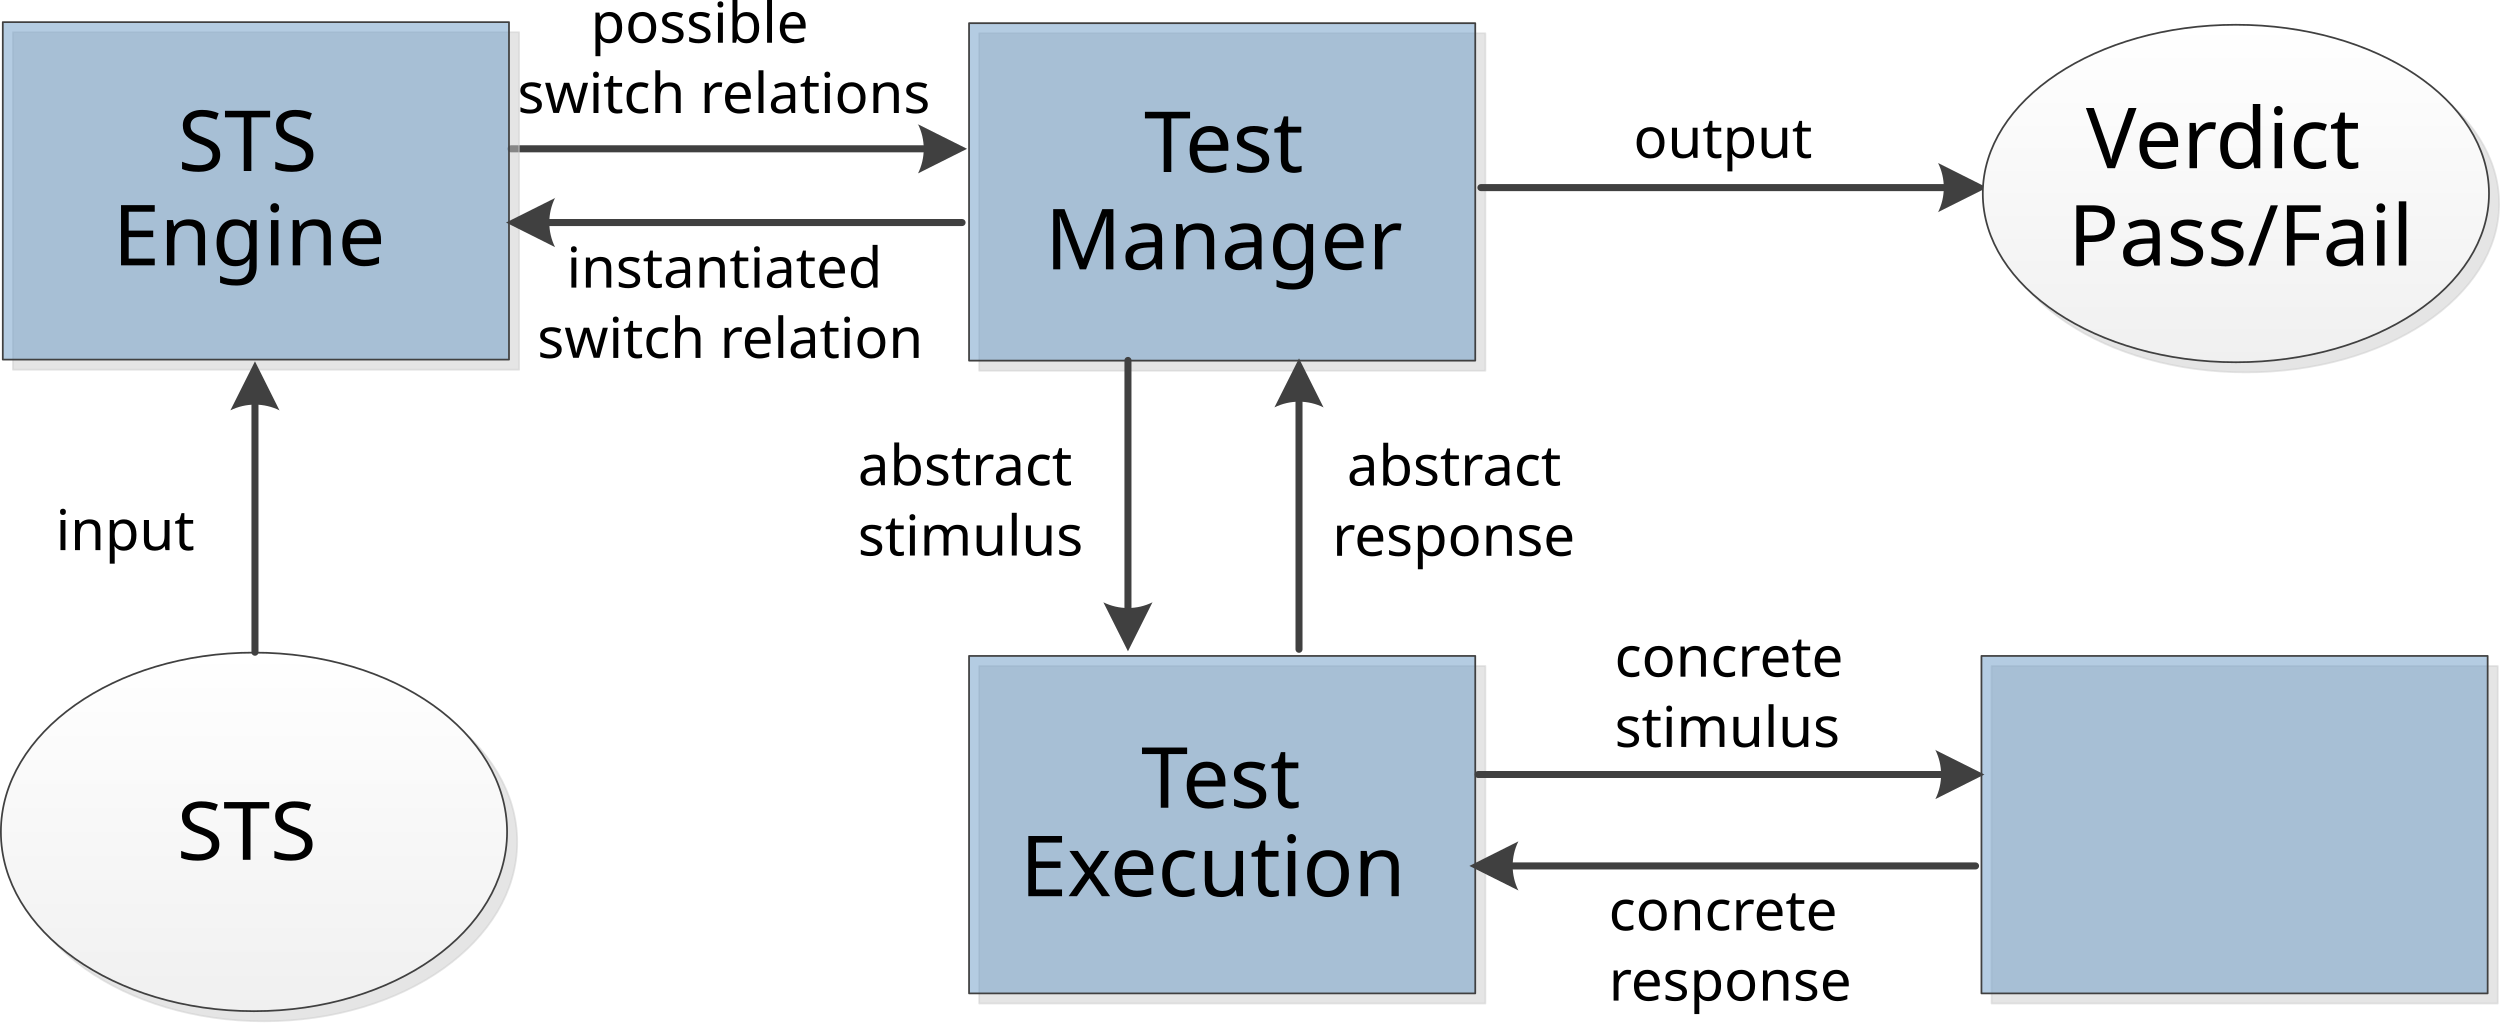
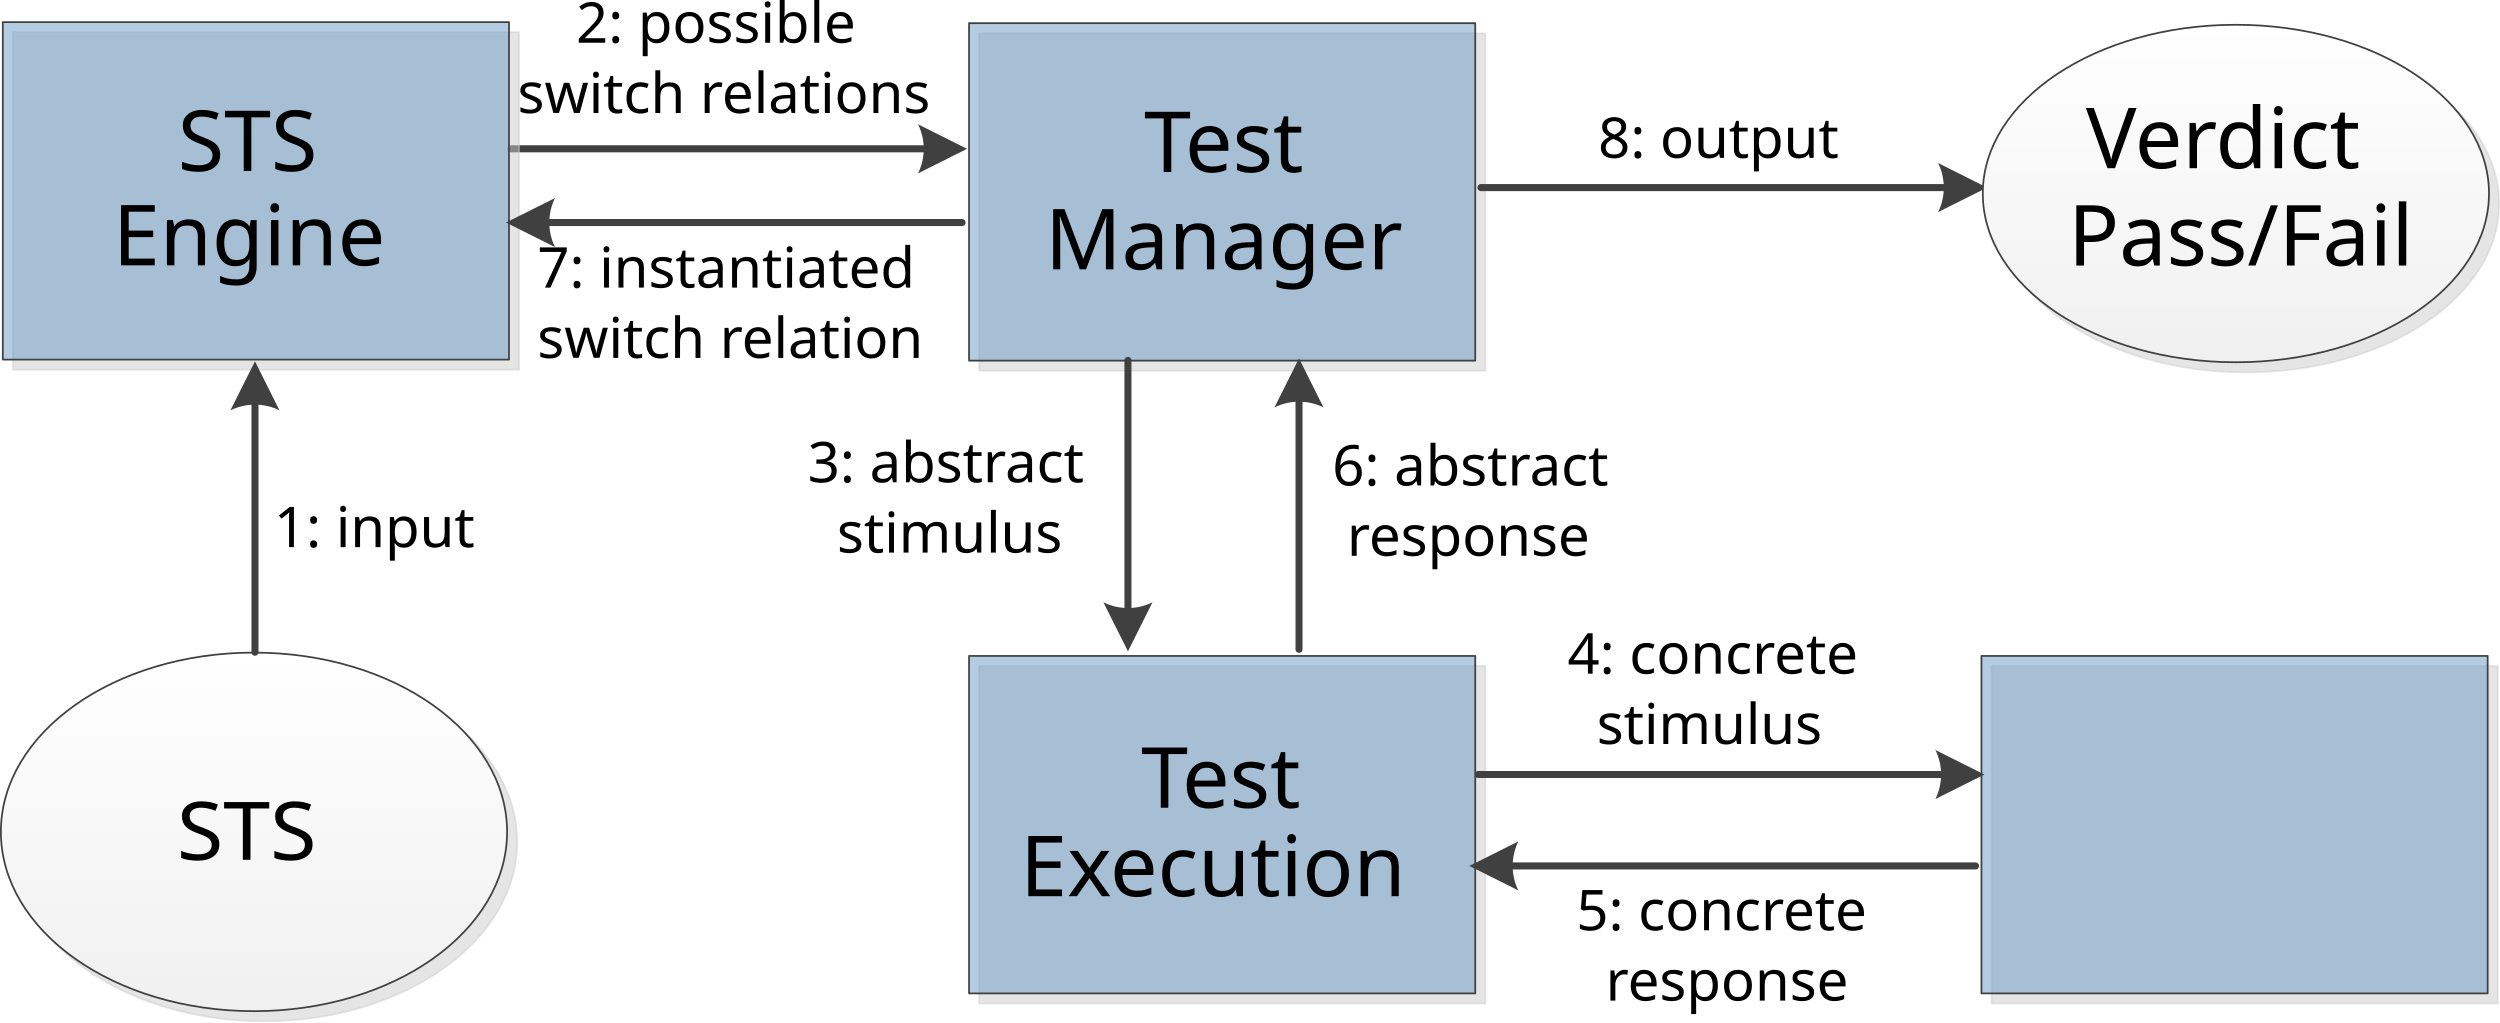
<svg xmlns="http://www.w3.org/2000/svg" xmlns:ns1="http://schemas.microsoft.com/visio/2003/SVGExtensions/" xmlns:xlink="http://www.w3.org/1999/xlink" width="444.485" height="181.736" viewBox="0 0 355.588 145.389" xml:space="preserve" color-interpolation-filters="sRGB" class="st10" id="svg3423" version="1.1" style="font-size:12px;fill:none;stroke-linecap:square;stroke-miterlimit:3;overflow:visible">
  <ns1:documentProperties ns1:langID="1033" ns1:viewMarkup="false">
    <ns1:userDefs>
      <ns1:ud ns1:nameU="msvSubprocessMaster" ns1:prompt="" ns1:val="VT4(Rectangle)" />
      <ns1:ud ns1:nameU="msvNoAutoConnect" ns1:val="VT0(1):26" />
    </ns1:userDefs>
  </ns1:documentProperties>
  <style type="text/css" id="style3425">
	
		.st1 {visibility:visible}
		.st2 {fill:#cdcdcd;fill-opacity:0.5;stroke:#cdcdcd;stroke-linecap:round;stroke-linejoin:round;stroke-opacity:0.5;stroke-width:0.25}
		.st3 {fill:url(#grad30-6);stroke:#404040;stroke-linecap:round;stroke-linejoin:round;stroke-width:0.25}
		.st4 {fill:#000000;font-family:Calibri;font-size:1em}
		.st5 {font-size:1em}
		.st6 {marker-end:url(#mrkr5-34);marker-start:url(#mrkr5-32);stroke:#404040;stroke-linecap:round;stroke-linejoin:round;stroke-width:1}
		.st7 {fill:#404040;fill-opacity:1;stroke:#404040;stroke-opacity:1;stroke-width:0.284}
		.st8 {marker-end:url(#mrkr5-34);stroke:#404040;stroke-linecap:round;stroke-linejoin:round;stroke-width:1}
		.st9 {fill:url(#grad30-29);stroke:#404040;stroke-linecap:round;stroke-linejoin:round;stroke-width:0.25}
		.st10 {fill:none;fill-rule:evenodd;font-size:12px;overflow:visible;stroke-linecap:square;stroke-miterlimit:3}
	
	</style>
  <defs id="Patterns_And_Gradients">
    <linearGradient id="grad30-6" ns1:fillPattern="30" ns1:foreground="#6b9bc7" ns1:foregroundOpacity="0.5" ns1:background="#6b9bc7" ns1:backgroundOpacity="0.5" x1="0" y1="1" x2="0" y2="0">
      <stop offset="0" style="stop-color:#6b9bc7;stop-opacity:0.5" id="stop3429" />
      <stop offset="1" style="stop-color:#6b9bc7;stop-opacity:0.5" id="stop3431" />
    </linearGradient>
    <linearGradient id="grad30-29" ns1:fillPattern="30" ns1:foreground="#f0f0f0" ns1:background="#ffffff" x1="0" y1="1" x2="0" y2="0">
      <stop offset="0" style="stop-color:#f0f0f0;stop-opacity:1" id="stop3434" />
      <stop offset="1" style="stop-color:#ffffff;stop-opacity:1" id="stop3436" />
    </linearGradient>
    <linearGradient xlink:href="#grad30-6" id="linearGradient3569" x1="-0.102" y1="969.313" x2="-0.102" y2="910.27" gradientTransform="scale(1.223687,0.8172026)" gradientUnits="userSpaceOnUse" />
    <linearGradient xlink:href="#grad30-6" id="linearGradient3571" x1="-0.102" y1="969.313" x2="-0.102" y2="910.27" gradientTransform="scale(1.223687,0.8172026)" gradientUnits="userSpaceOnUse" />
    <linearGradient xlink:href="#grad30-6" id="linearGradient3573" x1="-0.102" y1="969.313" x2="-0.102" y2="910.27" gradientTransform="scale(1.223687,0.8172026)" gradientUnits="userSpaceOnUse" />
    <linearGradient xlink:href="#grad30-29" id="linearGradient3577" x1="-0.102" y1="969.313" x2="-0.102" y2="910.27" gradientTransform="scale(1.223687,0.8172026)" gradientUnits="userSpaceOnUse" />
    <linearGradient xlink:href="#grad30-29" id="linearGradient3579" x1="-0.105" y1="940.515" x2="-0.105" y2="879.664" gradientTransform="scale(1.187331,0.8422248)" gradientUnits="userSpaceOnUse" />
    <marker style="fill:#404040;fill-opacity:1;stroke:#404040;stroke-width:0.284;stroke-opacity:1;overflow:visible" id="mrkr5-34-1" class="st7" ns1:arrowType="5" ns1:arrowSize="2" ns1:setback="6.16" refX="-6.16" orient="auto" markerUnits="strokeWidth" overflow="visible">
      <use height="3" width="3" y="0" x="0" xlink:href="#lend5" transform="scale(-3.52,-3.52)" id="use3446-7" />
    </marker>
    <marker style="fill:#404040;fill-opacity:1;stroke:#404040;stroke-width:0.284;stroke-opacity:1;overflow:visible" id="mrkr5-34-4" class="st7" ns1:arrowType="5" ns1:arrowSize="2" ns1:setback="6.16" refX="-6.16" orient="auto" markerUnits="strokeWidth" overflow="visible">
      <use height="3" width="3" y="0" x="0" xlink:href="#lend5" transform="scale(-3.52,-3.52)" id="use3446-8" />
    </marker>
    <marker style="fill:#404040;fill-opacity:1;stroke:#404040;stroke-width:0.284;stroke-opacity:1;overflow:visible" id="mrkr5-34-17" class="st7" ns1:arrowType="5" ns1:arrowSize="2" ns1:setback="6.16" refX="-6.16" orient="auto" markerUnits="strokeWidth" overflow="visible">
      <use height="3" width="3" y="0" x="0" xlink:href="#lend5" transform="scale(-3.52,-3.52)" id="use3446-4" />
    </marker>
    <linearGradient xlink:href="#grad30-6-1" id="linearGradient3569-1" x1="-0.102" y1="969.313" x2="-0.102" y2="910.27" gradientTransform="scale(1.223687,0.8172026)" gradientUnits="userSpaceOnUse" />
    <linearGradient id="grad30-6-1" ns1:fillPattern="30" ns1:foreground="#6b9bc7" ns1:foregroundOpacity="0.5" ns1:background="#6b9bc7" ns1:backgroundOpacity="0.5" x1="0" y1="1" x2="0" y2="0">
      <stop offset="0" style="stop-color:#6b9bc7;stop-opacity:0.5" id="stop3429-3" />
      <stop offset="1" style="stop-color:#6b9bc7;stop-opacity:0.5" id="stop3431-8" />
    </linearGradient>
    <marker style="fill:#404040;fill-opacity:1;stroke:#404040;stroke-width:0.284;stroke-opacity:1;overflow:visible" id="mrkr5-34-8" class="st7" ns1:arrowType="5" ns1:arrowSize="2" ns1:setback="6.16" refX="-6.16" orient="auto" markerUnits="strokeWidth" overflow="visible">
      <use height="3" width="3" y="0" x="0" xlink:href="#lend5" transform="scale(-3.52,-3.52)" id="use3446-6" />
    </marker>
    <marker style="fill:#404040;fill-opacity:1;stroke:#404040;stroke-width:0.284;stroke-opacity:1;overflow:visible" id="mrkr5-34-0" class="st7" ns1:arrowType="5" ns1:arrowSize="2" ns1:setback="6.16" refX="-6.16" orient="auto" markerUnits="strokeWidth" overflow="visible">
      <use height="3" width="3" y="0" x="0" xlink:href="#lend5" transform="scale(-3.52,-3.52)" id="use3446-2" />
    </marker>
    <marker style="fill:#cdcdcd;fill-opacity:0.5;stroke:#cdcdcd;stroke-width:0.25;stroke-linecap:round;stroke-linejoin:round;stroke-opacity:0.5;overflow:visible" id="mrkr5-9" class="st2" ns1:arrowType="5" ns1:arrowSize="2" ns1:setback="5.8" refX="5.8" orient="auto" markerUnits="strokeWidth" overflow="visible">
      <use height="3" width="3" y="0" x="0" xlink:href="#lend5" transform="scale(3.52,3.52)" id="use17" />
    </marker>
    <marker style="fill:#cdcdcd;fill-opacity:0.5;stroke:#cdcdcd;stroke-width:0.25;stroke-linecap:round;stroke-linejoin:round;stroke-opacity:0.5;overflow:visible" id="mrkr5-11" class="st2" ns1:arrowType="5" ns1:arrowSize="2" ns1:setback="6.16" refX="-6.16" orient="auto" markerUnits="strokeWidth" overflow="visible">
      <use height="3" width="3" y="0" x="0" xlink:href="#lend5" transform="scale(-3.52,-3.52)" id="use20" />
    </marker>
    <marker style="fill:#404040;fill-opacity:1;stroke:#404040;stroke-width:0.284;stroke-opacity:1;overflow:visible" id="mrkr5-34-3" class="st7" ns1:arrowType="5" ns1:arrowSize="2" ns1:setback="6.16" refX="-6.16" orient="auto" markerUnits="strokeWidth" overflow="visible">
      <use height="3" width="3" y="0" x="0" xlink:href="#lend5" transform="scale(-3.52,-3.52)" id="use3446-5" />
    </marker>
  </defs>
  <defs id="Markers">
    <g id="lend5">
      <path d="M 2,1 0,0 1.981,-0.993 C 1.672,-0.365 1.673,0.373 1.985,1" style="stroke:none" id="path3440" />
    </g>
    <marker id="mrkr5-32" class="st7" ns1:arrowType="5" ns1:arrowSize="2" ns1:setback="5.8" refX="5.8" orient="auto" markerUnits="strokeWidth" overflow="visible" style="fill:#404040;fill-opacity:1;stroke:#404040;stroke-width:0.284;stroke-opacity:1;overflow:visible">
      <use xlink:href="#lend5" transform="scale(3.52,3.52)" id="use3443" x="0" y="0" width="3" height="3" />
    </marker>
    <marker id="mrkr5-34" class="st7" ns1:arrowType="5" ns1:arrowSize="2" ns1:setback="6.16" refX="-6.16" orient="auto" markerUnits="strokeWidth" overflow="visible" style="fill:#404040;fill-opacity:1;stroke:#404040;stroke-width:0.284;stroke-opacity:1;overflow:visible">
      <use xlink:href="#lend5" transform="scale(-3.52,-3.52)" id="use3446" x="0" y="0" width="3" height="3" />
    </marker>
  </defs>
  <g ns1:mID="0" ns1:index="1" ns1:groupContext="foregroundPage" id="g3448" transform="translate(-64.40042,-44.70594)">
    <ns1:userDefs>
      <ns1:ud ns1:nameU="msvThemeColors" ns1:val="VT0(36):26" />
      <ns1:ud ns1:nameU="msvThemeEffects" ns1:val="VT0(16):26" />
      <ns1:ud ns1:nameU="msvThemeOrder" ns1:val="VT0(0):26" />
    </ns1:userDefs>
    <ns1:pageProperties ns1:drawingScale="1" ns1:pageScale="1" ns1:drawingUnits="0" ns1:shadowOffsetX="9" ns1:shadowOffsetY="-9" />
    <ns1:layer ns1:name="Connector" ns1:index="0" />
    <g id="shape2-1" ns1:mID="2" ns1:groupContext="shape" transform="translate(202.233,-696)">
      <ns1:userDefs>
        <ns1:ud ns1:nameU="visVersion" ns1:val="VT0(14):26" />
        <ns1:ud ns1:nameU="msvThemeColors" ns1:val="VT0(36):26" />
        <ns1:ud ns1:nameU="msvThemeEffects" ns1:val="VT0(16):26" />
      </ns1:userDefs>
      <ns1:textBlock ns1:margins="rect(4,4,4,4)" />
      <ns1:textRect cx="36" cy="768" width="72" height="48" />
      <g id="shadow2-2" ns1:groupContext="shadow" ns1:shadowOffsetX="1.44" ns1:shadowOffsetY="-1.44" ns1:shadowType="1" transform="translate(1.44,1.44)" class="st1" style="visibility:visible">
        <rect x="0" y="744" width="72" height="48" class="st2" id="rect3458" style="fill:#cdcdcd;fill-opacity:0.5;stroke:#cdcdcd;stroke-width:0.25;stroke-linecap:round;stroke-linejoin:round;stroke-opacity:0.5" />
      </g>
      <rect x="0" y="744" width="72" height="48" class="st3" id="rect3460" style="fill:url(#linearGradient3569);stroke:#404040;stroke-width:0.25;stroke-linecap:round;stroke-linejoin:round" />
      <text x="24.891" y="765.17" class="st4" ns1:langID="1043" id="text3462" style="fill:#000000;font-family:Calibri">Test</text>
      <text x="7.692" y="779.014" class="st4" ns1:langID="1043" style="fill:#000000;font-family:Calibri" id="text3595"> Manager</text>
      <text x="13.565" y="784.886" class="st4" ns1:langID="1043" style="fill:#000000;font-family:Calibri" id="text3598"> </text>
    </g>
    <g id="shape3-10" ns1:mID="3" ns1:groupContext="shape" transform="translate(202.233,-606)">
      <ns1:userDefs>
        <ns1:ud ns1:nameU="visVersion" ns1:val="VT0(14):26" />
        <ns1:ud ns1:nameU="msvThemeColors" ns1:val="VT0(36):26" />
        <ns1:ud ns1:nameU="msvThemeEffects" ns1:val="VT0(16):26" />
      </ns1:userDefs>
      <ns1:textBlock ns1:margins="rect(4,4,4,4)" />
      <ns1:textRect cx="36" cy="768" width="72" height="48" />
      <g id="shadow3-11" ns1:groupContext="shadow" ns1:shadowOffsetX="1.44" ns1:shadowOffsetY="-1.44" ns1:shadowType="1" transform="translate(1.44,1.44)" class="st1" style="visibility:visible">
        <rect x="0" y="744" width="72" height="48" class="st2" id="rect3474" style="fill:#cdcdcd;fill-opacity:0.5;stroke:#cdcdcd;stroke-width:0.25;stroke-linecap:round;stroke-linejoin:round;stroke-opacity:0.5" />
      </g>
      <rect x="0" y="744" width="72" height="48" class="st3" id="rect3476" style="fill:url(#linearGradient3571);stroke:#404040;stroke-width:0.25;stroke-linecap:round;stroke-linejoin:round" />
      <text x="24.472" y="765.59" class="st4" ns1:langID="1043" id="text3478" style="fill:#000000;font-family:Calibri">Test </text>
      <text x="7.272" y="778.175" class="st4" ns1:langID="1043" style="fill:#000000;font-family:Calibri" id="text3603">Execution </text>
    </g>
    <g id="shape4-18" ns1:mID="4" ns1:groupContext="shape" transform="translate(346.233,-606)">
      <ns1:userDefs>
        <ns1:ud ns1:nameU="visVersion" ns1:val="VT0(14):26" />
        <ns1:ud ns1:nameU="msvThemeColors" ns1:val="VT0(36):26" />
        <ns1:ud ns1:nameU="msvThemeEffects" ns1:val="VT0(16):26" />
      </ns1:userDefs>
      <ns1:textBlock ns1:margins="rect(4,4,4,4)" />
      <ns1:textRect cx="36" cy="768" width="72" height="48" />
      <g id="shadow4-19" ns1:groupContext="shadow" ns1:shadowOffsetX="1.44" ns1:shadowOffsetY="-1.44" ns1:shadowType="1" transform="translate(1.44,1.44)" class="st1" style="visibility:visible">
        <rect x="0" y="744" width="72" height="48" class="st2" id="rect3490" style="fill:#cdcdcd;fill-opacity:0.5;stroke:#cdcdcd;stroke-width:0.25;stroke-linecap:round;stroke-linejoin:round;stroke-opacity:0.5" />
      </g>
      <rect x="0" y="744" width="72" height="48" class="st3" id="rect3492" style="fill:url(#linearGradient3573);stroke:#404040;stroke-width:0.25;stroke-linecap:round;stroke-linejoin:round" />
      <text x="25.631" y="772.019" class="st4" ns1:langID="1043" id="text3494" style="fill:#000000;font-family:Calibri">
        <ns1:paragraph ns1:horizAlign="1" />
        <ns1:tabList />SUT</text>
    </g>
    <g id="shape9-35" ns1:mID="9" ns1:groupContext="shape" ns1:layerMember="0" transform="translate(274.6525,-628.1314)">
      <ns1:userDefs>
        <ns1:ud ns1:nameU="msvThemeColors" ns1:val="VT0(36):26" />
        <ns1:ud ns1:nameU="msvThemeEffects" ns1:val="VT0(16):26" />
      </ns1:userDefs>
      <path d="m 0,783 65.84,0" class="st8" id="path3504" style="stroke:#404040;stroke-width:1;stroke-linecap:round;stroke-linejoin:round;marker-end:url(#mrkr5-34)" />
    </g>
    <g id="shape10-41" ns1:mID="10" ns1:groupContext="shape" ns1:layerMember="0" transform="translate(345.3941,-615.1271)">
      <ns1:userDefs>
        <ns1:ud ns1:nameU="msvThemeColors" ns1:val="VT0(36):26" />
        <ns1:ud ns1:nameU="msvThemeEffects" ns1:val="VT0(16):26" />
      </ns1:userDefs>
      <path d="m 0,783 -65.84,0" class="st8" id="path3509" style="stroke:#404040;stroke-width:1;stroke-linecap:round;stroke-linejoin:round;marker-end:url(#mrkr5-34)" />
    </g>
    <g id="shape12-54" ns1:mID="12" ns1:groupContext="shape" ns1:layerMember="0" transform="matrix(-1,0,0,1,275.0381,-711.6102)">
      <ns1:userDefs>
        <ns1:ud ns1:nameU="msvThemeColors" ns1:val="VT0(36):26" />
        <ns1:ud ns1:nameU="msvThemeEffects" ns1:val="VT0(16):26" />
      </ns1:userDefs>
      <path d="m 0,783 -65.84,0" class="st8" id="path3528" style="stroke:#404040;stroke-width:1;stroke-linecap:round;stroke-linejoin:round;marker-end:url(#mrkr5-34)" />
    </g>
    <g id="shape13-60" ns1:mID="13" ns1:groupContext="shape" transform="translate(346.4237,-695.7712)">
      <ns1:userDefs>
        <ns1:ud ns1:nameU="visVersion" ns1:val="VT0(14):26" />
        <ns1:ud ns1:nameU="msvThemeColors" ns1:val="VT0(36):26" />
        <ns1:ud ns1:nameU="msvThemeEffects" ns1:val="VT0(16):26" />
      </ns1:userDefs>
      <ns1:textBlock ns1:margins="rect(4,4,4,4)" />
      <ns1:textRect cx="36" cy="768" width="63.01" height="42" />
      <g id="shadow13-61" ns1:groupContext="shadow" ns1:shadowOffsetX="1.44" ns1:shadowOffsetY="-1.44" ns1:shadowType="1" transform="translate(1.44,1.44)" class="st1" style="visibility:visible">
        <path d="m 0,768 a 36,24 0 1 1 72,0 36,24 0 1 1 -72,0 z" class="st2" id="path3536" style="fill:#cdcdcd;fill-opacity:0.5;stroke:#cdcdcd;stroke-width:0.25;stroke-linecap:round;stroke-linejoin:round;stroke-opacity:0.5" />
      </g>
      <path d="m 0,768 a 36,24 0 1 1 72,0 36,24 0 1 1 -72,0 z" class="st9" id="path3538" style="fill:url(#linearGradient3577);stroke:#404040;stroke-width:0.25;stroke-linecap:round;stroke-linejoin:round" />
      <text x="14.665" y="764.4" class="st4" ns1:langID="1043" id="text3540" style="fill:#000000;font-family:Calibri">Verdict </text>
      <text x="12.148" y="778.243" class="st4" ns1:langID="1043" style="fill:#000000;font-family:Calibri" id="text3601">Pass/Fail</text>
    </g>
    <g id="shape14-67" ns1:mID="14" ns1:groupContext="shape" transform="translate(64.52542,-603.4703)">
      <ns1:userDefs>
        <ns1:ud ns1:nameU="visVersion" ns1:val="VT0(14):26" />
        <ns1:ud ns1:nameU="msvThemeColors" ns1:val="VT0(36):26" />
        <ns1:ud ns1:nameU="msvThemeEffects" ns1:val="VT0(16):26" />
      </ns1:userDefs>
      <ns1:textBlock ns1:margins="rect(4,4,4,4)" />
      <ns1:textRect cx="36" cy="766.5" width="63.01" height="44.625" />
      <g id="shadow14-68" ns1:groupContext="shadow" ns1:shadowOffsetX="1.44" ns1:shadowOffsetY="-1.44" ns1:shadowType="1" transform="translate(1.44,1.44)" class="st1" style="visibility:visible">
        <path d="m 0,766.5 a 36,25.5 0 1 1 72,0 36,25.5 0 1 1 -72,0 z" class="st2" id="path3550" style="fill:#cdcdcd;fill-opacity:0.5;stroke:#cdcdcd;stroke-width:0.25;stroke-linecap:round;stroke-linejoin:round;stroke-opacity:0.5" />
      </g>
      <path d="m 0,766.5 a 36,25.5 0 1 1 72,0 36,25.5 0 1 1 -72,0 z" class="st9" id="path3552" style="fill:url(#linearGradient3579);stroke:#404040;stroke-width:0.25;stroke-linecap:round;stroke-linejoin:round" />
      <text x="24.501" y="787.319" class="st4" ns1:langID="1043" style="font-size:11.743px;fill:#000000;font-family:Calibri" id="text3587" transform="scale(1.021866,0.9786022)">STS </text>
      <text x="14.13" y="755.7" class="st4" ns1:langID="1043" style="fill:#000000;font-family:Calibri" id="text3581">
        <tspan x="11.53" class="st5" id="tspan3556" />
        <tspan x="18.39" class="st5" id="tspan3558" />
      </text>
    </g>
    <g id="shape9-35-4" ns1:mID="9" ns1:groupContext="shape" ns1:layerMember="0" transform="translate(129.9492,-717.1274)">
      <ns1:userDefs>
        <ns1:ud ns1:nameU="msvThemeColors" ns1:val="VT0(36):26" />
        <ns1:ud ns1:nameU="msvThemeEffects" ns1:val="VT0(16):26" />
      </ns1:userDefs>
      <path d="M 7.131,783 65.84,783" class="st8" id="path3504-9" style="stroke:#404040;stroke-width:1;stroke-linecap:round;stroke-linejoin:round;marker-end:url(#mrkr5-34)" />
    </g>
-     <text xml:space="preserve" style="font-size:9.6px;font-style:normal;font-variant:normal;font-weight:normal;font-stretch:normal;line-height:125%;letter-spacing:0px;word-spacing:0px;fill:#000000;fill-opacity:1;stroke:none;font-family:Verdana;-inkscape-font-specification:Verdana" x="294.064" y="140.949" id="text3399">
-       <tspan id="tspan3401" x="294.064" y="140.949" style="font-size:8px">concrete</tspan>
-       <tspan x="294.064" y="150.949" style="font-size:8px" id="tspan3116">stimulus</tspan>
+     <text xml:space="preserve" style="font-size:9.6px;font-style:normal;font-variant:normal;font-weight:normal;font-stretch:normal;line-height:125%;letter-spacing:0px;word-spacing:0px;fill:#000000;fill-opacity:1;stroke:none;font-family:Verdana;-inkscape-font-specification:Verdana" x="287.352" y="140.53" id="text3399">
+       <tspan id="tspan3401" x="287.352" y="140.53" style="font-size:8px">4: concrete</tspan>
+       <tspan x="287.352" y="150.53" style="font-size:8px" id="tspan3116">  stimulus</tspan>
    </text>
    <g id="shape12-54-8" ns1:mID="12" ns1:groupContext="shape" ns1:layerMember="0" transform="matrix(0,-1,1,0,-548.9361,190.7754)">
      <ns1:userDefs>
        <ns1:ud ns1:nameU="msvThemeColors" ns1:val="VT0(36):26" />
        <ns1:ud ns1:nameU="msvThemeEffects" ns1:val="VT0(16):26" />
      </ns1:userDefs>
      <path d="m 94.805,773.771 -35.217,0" class="st8" id="path3528-4" style="stroke:#404040;stroke-width:1;stroke-linecap:round;stroke-linejoin:round;marker-end:url(#mrkr5-34)" clip-path="none" />
    </g>
    <g id="shape12-54-8-0" ns1:mID="12" ns1:groupContext="shape" ns1:layerMember="0" transform="matrix(0,1,1,0,-524.6056,42.25212)">
      <ns1:userDefs>
        <ns1:ud ns1:nameU="msvThemeColors" ns1:val="VT0(36):26" />
        <ns1:ud ns1:nameU="msvThemeEffects" ns1:val="VT0(16):26" />
      </ns1:userDefs>
      <path d="m 94.805,773.771 -35.217,0" class="st8" id="path3528-4-4" style="stroke:#404040;stroke-width:1;stroke-linecap:round;stroke-linejoin:round;marker-end:url(#mrkr5-34)" clip-path="none" />
    </g>
-     <text xml:space="preserve" style="font-size:9.6px;font-style:normal;font-variant:normal;font-weight:normal;font-stretch:normal;line-height:125%;letter-spacing:0px;word-spacing:0px;fill:#000000;fill-opacity:1;stroke:none;font-family:Verdana;-inkscape-font-specification:Verdana" x="72.316" y="122.953" id="text3399-8">
-       <tspan id="tspan3401-8" x="72.316" y="122.953" style="font-size:8px">input</tspan>
-     </text>
-     <text xml:space="preserve" style="font-size:9.6px;font-style:normal;font-variant:normal;font-weight:normal;font-stretch:normal;line-height:125%;letter-spacing:0px;word-spacing:0px;fill:#000000;fill-opacity:1;stroke:none;font-family:Verdana;-inkscape-font-specification:Verdana" x="296.745" y="67.161" id="text3399-2">
-       <tspan id="tspan3401-4" x="296.745" y="67.161" style="font-size:8px">output</tspan>
-     </text>
-     <text xml:space="preserve" style="font-size:9.6px;font-style:normal;font-variant:normal;font-weight:normal;font-stretch:normal;line-height:125%;letter-spacing:0px;word-spacing:0px;fill:#000000;fill-opacity:1;stroke:none;font-family:Verdana;-inkscape-font-specification:Verdana" x="186.418" y="113.724" id="text3399-5">
-       <tspan id="tspan3401-5" x="186.418" y="113.724" style="font-size:8px">abstract</tspan>
-       <tspan x="186.418" y="123.724" style="font-size:8px" id="tspan3426">stimulus</tspan>
+     <text xml:space="preserve" style="font-size:9.6px;font-style:normal;font-variant:normal;font-weight:normal;font-stretch:normal;line-height:125%;letter-spacing:0px;word-spacing:0px;fill:#000000;fill-opacity:1;stroke:none;font-family:Verdana;-inkscape-font-specification:Verdana" x="103.359" y="122.534" id="text3399-8">
+       <tspan id="tspan3401-8" x="103.359" y="122.534" style="font-size:8px">1: input</tspan>
+     </text>
+     <text xml:space="preserve" style="font-size:9.6px;font-style:normal;font-variant:normal;font-weight:normal;font-stretch:normal;line-height:125%;letter-spacing:0px;word-spacing:0px;fill:#000000;fill-opacity:1;stroke:none;font-family:Verdana;-inkscape-font-specification:Verdana" x="291.711" y="67.161" id="text3399-2">
+       <tspan id="tspan3401-4" x="291.711" y="67.161" style="font-size:8px">8: output</tspan>
+     </text>
+     <text xml:space="preserve" style="font-size:9.6px;font-style:normal;font-variant:normal;font-weight:normal;font-stretch:normal;line-height:125%;letter-spacing:0px;word-spacing:0px;fill:#000000;fill-opacity:1;stroke:none;font-family:Verdana;-inkscape-font-specification:Verdana" x="179.287" y="113.305" id="text3399-5">
+       <tspan id="tspan3401-5" x="179.287" y="113.305" style="font-size:8px">3: abstract</tspan>
+       <tspan x="179.287" y="123.305" style="font-size:8px" id="tspan3426">  stimulus</tspan>
    </text>
    <text xml:space="preserve" style="font-size:9.6px;font-style:normal;font-variant:normal;font-weight:normal;font-stretch:normal;line-height:125%;letter-spacing:0px;word-spacing:0px;fill:#000000;fill-opacity:1;stroke:none;font-family:Verdana;-inkscape-font-specification:Verdana" x="253.893" y="113.758" id="text3399-5-1">
-       <tspan id="tspan3401-5-7" x="253.893" y="113.758" style="font-size:8px"> abstract</tspan>
-       <tspan x="253.893" y="123.758" style="font-size:8px" id="tspan3426-1">response</tspan>
+       <tspan id="tspan3401-5-7" x="253.893" y="113.758" style="font-size:8px">6: abstract</tspan>
+       <tspan x="253.893" y="123.758" style="font-size:8px" id="tspan3426-1"> response</tspan>
    </text>
    <g id="shape2-1-7" ns1:mID="2" ns1:groupContext="shape" transform="translate(64.79695,-696.148)">
      <ns1:userDefs>
        <ns1:ud ns1:nameU="visVersion" ns1:val="VT0(14):26" />
        <ns1:ud ns1:nameU="msvThemeColors" ns1:val="VT0(36):26" />
        <ns1:ud ns1:nameU="msvThemeEffects" ns1:val="VT0(16):26" />
      </ns1:userDefs>
      <ns1:textBlock ns1:margins="rect(4,4,4,4)" />
      <ns1:textRect cx="36" cy="768" width="72" height="48" />
      <g id="shadow2-2-7" ns1:groupContext="shadow" ns1:shadowOffsetX="1.44" ns1:shadowOffsetY="-1.44" ns1:shadowType="1" transform="translate(1.44,1.44)" class="st1" style="visibility:visible">
        <rect x="0" y="744" width="72" height="48" class="st2" id="rect3458-7" style="fill:#cdcdcd;fill-opacity:0.5;stroke:#cdcdcd;stroke-width:0.25;stroke-linecap:round;stroke-linejoin:round;stroke-opacity:0.5" />
      </g>
      <rect x="0" y="744" width="72" height="48" class="st3" id="rect3460-9" style="fill:url(#linearGradient3569-1);stroke:#404040;stroke-width:0.25;stroke-linecap:round;stroke-linejoin:round" />
      <text x="24.891" y="765.17" class="st4" ns1:langID="1043" id="text3462-3" style="fill:#000000;font-family:Calibri">STS</text>
      <text x="15.662" y="778.594" class="st4" ns1:langID="1043" style="fill:#000000;font-family:Calibri" id="text3595-1">Engine</text>
      <text x="13.565" y="784.886" class="st4" ns1:langID="1043" style="fill:#000000;font-family:Calibri" id="text3598-9" />
    </g>
    <g id="shape12-54-8-0-8" ns1:mID="12" ns1:groupContext="shape" ns1:layerMember="0" transform="matrix(0,1,1,0,-673.1056,42.67161)">
      <ns1:userDefs>
        <ns1:ud ns1:nameU="msvThemeColors" ns1:val="VT0(36):26" />
        <ns1:ud ns1:nameU="msvThemeEffects" ns1:val="VT0(16):26" />
      </ns1:userDefs>
      <path d="m 94.805,773.771 -35.217,0" class="st8" id="path3528-4-4-0" style="stroke:#404040;stroke-width:1;stroke-linecap:round;stroke-linejoin:round;marker-end:url(#mrkr5-34)" clip-path="none" />
    </g>
    <text xml:space="preserve" style="font-size:9.6px;font-style:normal;font-variant:normal;font-weight:normal;font-stretch:normal;line-height:125%;letter-spacing:0px;word-spacing:0px;fill:#000000;fill-opacity:1;stroke:none;font-family:Verdana;-inkscape-font-specification:Verdana" x="138.008" y="50.784" id="text3399-8-2">
-       <tspan x="138.008" y="50.784" style="font-size:8px" id="tspan3127">     possible</tspan>
+       <tspan x="138.008" y="50.784" style="font-size:8px" id="tspan3127">    2: possible</tspan>
      <tspan x="138.008" y="60.784" style="font-size:8px" id="tspan3130">switch relations</tspan>
    </text>
    <g id="shape9-35-4-7" ns1:mID="9" ns1:groupContext="shape" ns1:layerMember="0" transform="matrix(-1,0,0,1,208.3708,-706.6401)">
      <ns1:userDefs>
        <ns1:ud ns1:nameU="msvThemeColors" ns1:val="VT0(36):26" />
        <ns1:ud ns1:nameU="msvThemeEffects" ns1:val="VT0(16):26" />
      </ns1:userDefs>
      <path d="M 7.131,783 65.84,783" class="st8" id="path3504-9-6" style="stroke:#404040;stroke-width:1;stroke-linecap:round;stroke-linejoin:round;marker-end:url(#mrkr5-34)" />
    </g>
    <text xml:space="preserve" style="font-size:9.6px;font-style:normal;font-variant:normal;font-weight:normal;font-stretch:normal;line-height:125%;letter-spacing:0px;word-spacing:0px;fill:#000000;fill-opacity:1;stroke:none;font-family:Verdana;-inkscape-font-specification:Verdana" x="140.825" y="85.618" id="text3399-8-2-5">
-       <tspan x="140.825" y="85.618" style="font-size:8px" id="tspan3122">  instantiated</tspan>
+       <tspan x="140.825" y="85.618" style="font-size:8px" id="tspan3122">7: instantiated</tspan>
      <tspan x="140.825" y="95.618" style="font-size:8px" id="tspan3119">switch relation</tspan>
    </text>
  </g>
-   <text xml:space="preserve" style="font-size:9.6px;font-style:normal;font-variant:normal;font-weight:normal;font-stretch:normal;line-height:125%;letter-spacing:0px;word-spacing:0px;fill:#000000;fill-opacity:1;stroke:none;font-family:Verdana;-inkscape-font-specification:Verdana" x="228.824" y="132.319" id="text3403">
-     <tspan id="tspan3405" x="228.824" y="132.319" style="font-size:8px">concrete</tspan>
-     <tspan x="228.824" y="142.319" style="font-size:8px" id="tspan3118">response</tspan>
+   <text xml:space="preserve" style="font-size:9.6px;font-style:normal;font-variant:normal;font-weight:normal;font-stretch:normal;line-height:125%;letter-spacing:0px;word-spacing:0px;fill:#000000;fill-opacity:1;stroke:none;font-family:Verdana;-inkscape-font-specification:Verdana" x="224.21" y="132.319" id="text3403">
+     <tspan id="tspan3405" x="224.21" y="132.319" style="font-size:8px">5: concrete</tspan>
+     <tspan x="224.21" y="142.319" style="font-size:8px" id="tspan3118">  response</tspan>
  </text>
</svg>
